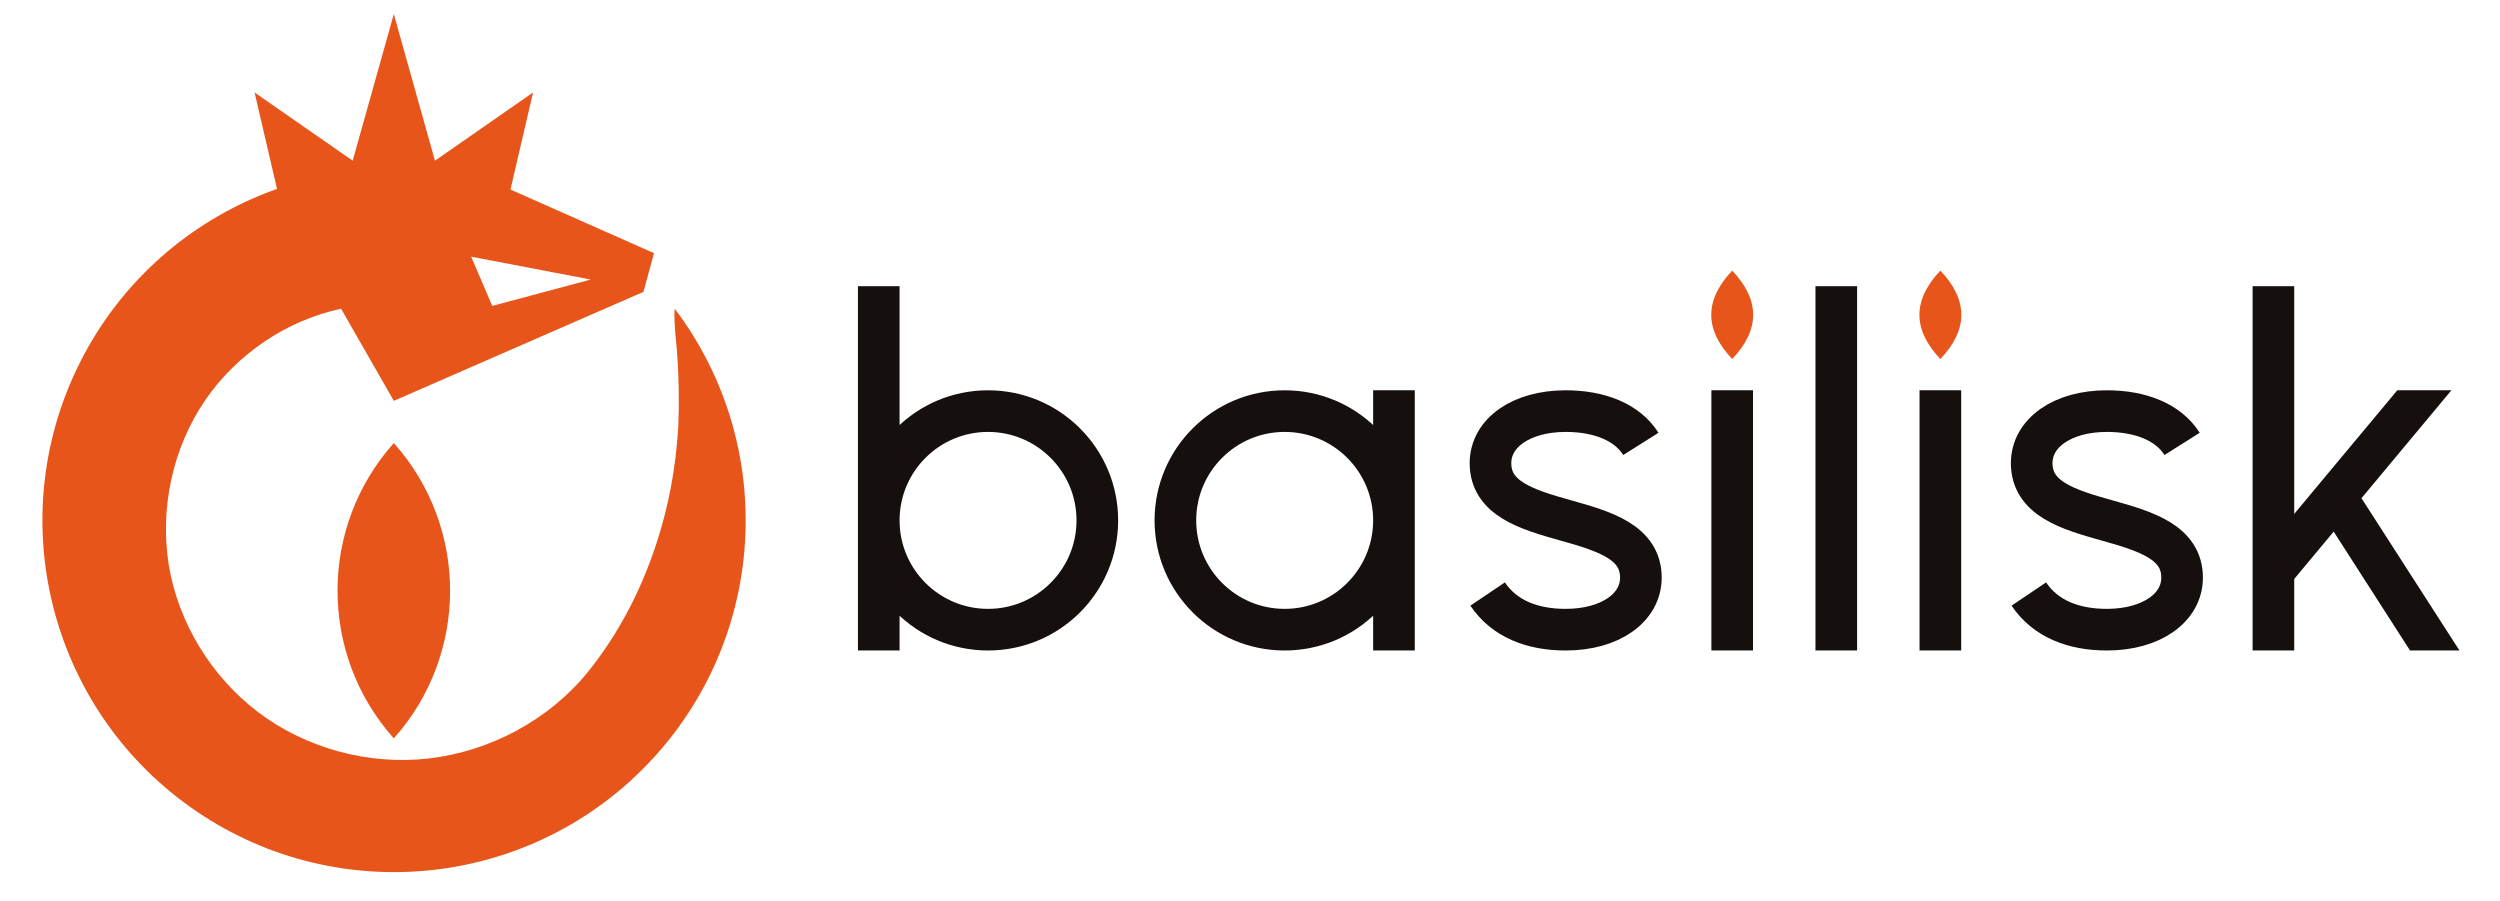
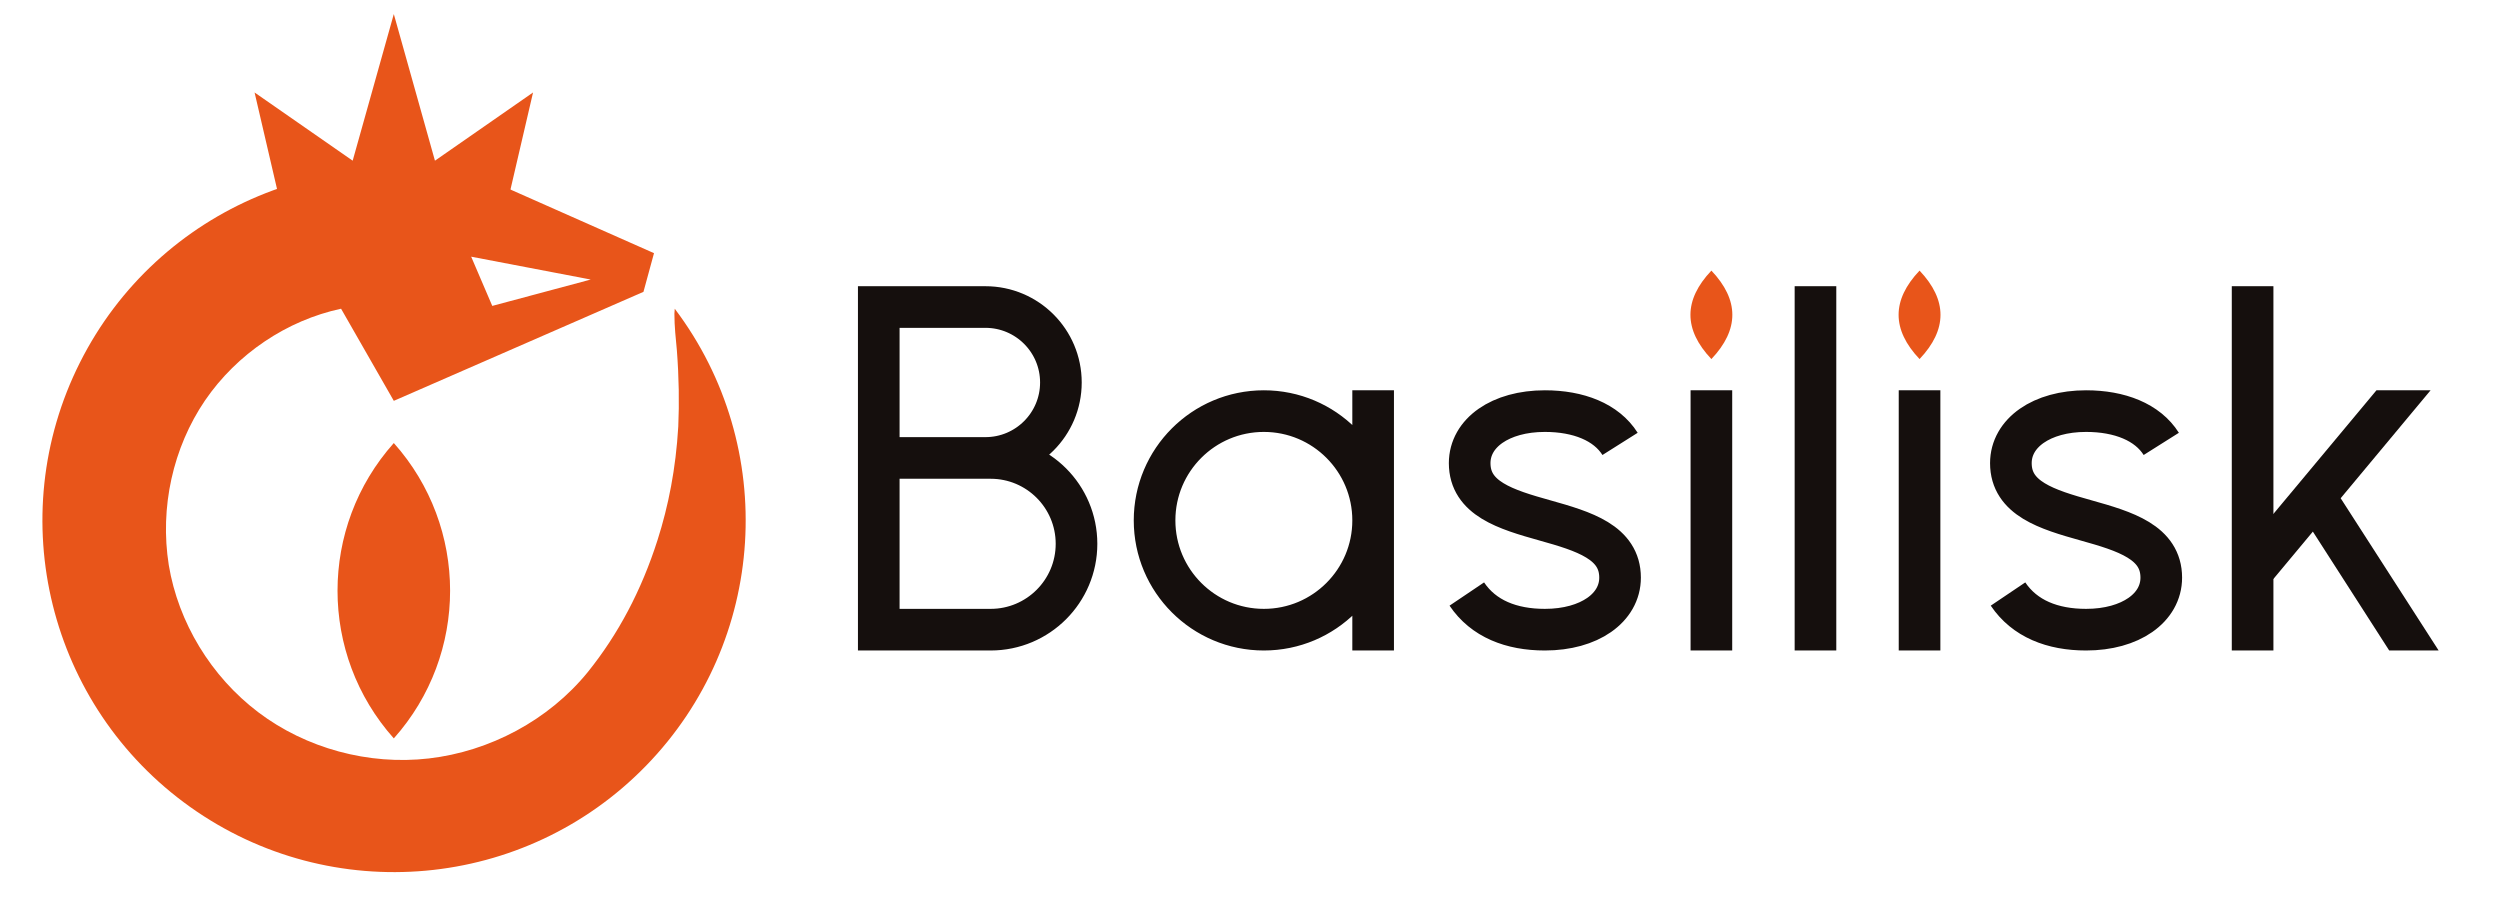
- <svg xmlns="http://www.w3.org/2000/svg" viewBox="0 0 711 256" role="img" aria-label="basilisk">
+ <svg xmlns="http://www.w3.org/2000/svg" viewBox="0 0 711 256" role="img" aria-label="Basilisk">
  <g fill="#E8551A" transform="translate(-16 0)">
    <path fill-rule="evenodd" d="M158.9 52.9 A100 100 0 1 0 207.9 87.8 L207.8 89.2 C207.8 93 208.2 96.3 208.5 99.6 C209.1 107.4 209.2 114.6 208.9 121.3 C208.2 133.3 206.1 143.9 203 153.6 C198.4 168 191.8 180.4 183.2 191.1 C172 204.9 155.2 213.7 138 215.7 C120.8 217.7 103 212.8 89.5 202.6 C76 192.4 66.7 177 64 160.7 C61.4 144.3 65.2 127.3 74.3 113.9 C83.4 100.6 97.6 91.1 113 87.8 L128 114 L199 83 L202 72 Z M150 73 L184 79.5 L156 87 Z" />
    <path d="M95.1 55.1 L88.4 26.3 L116.3 45.7 L128 4 L139.7 45.7 L167.6 26.3 L160.9 55.1 Z" />
    <path d="M128 126 A63.1 63.1 0 0 1 128 210 A63.1 63.1 0 0 1 128 126 Z" />
  </g>
  <g transform="translate(244 81.4) scale(0.74)">
-     <path fill="none" stroke="#150F0D" stroke-width="16" d="M8 0 V140 M8 90 a42 42 0 1 0 84 0 a42 42 0 1 0 -84 0 M206 40 V140 M122 90 a42 42 0 1 0 84 0 a42 42 0 1 0 -84 0 M300.9 60.6 C295.6 52.2 284.9 48 272 48 C254.9 48 243.1 56.4 243.1 68 C243.1 81.6 257 85.8 272 90 C287 94.2 300.9 98.4 300.9 112 C300.9 123.6 289.1 132 272 132 C259.1 132 248.4 127.8 242 118.3 M336 40 V140 M376 0 V140 M416 40 V140 M508.9 60.6 C503.6 52.2 492.9 48 480 48 C462.9 48 451.1 56.4 451.1 68 C451.1 81.6 465 85.8 480 90 C495 94.2 508.9 98.4 508.9 112 C508.9 123.6 497.1 132 480 132 C467.1 132 456.4 127.8 450 118.3 M544 0 V140" />
-     <path fill="#150F0D" d="M548 87.5 H552 L591.6 40 H612.4 L552 112.5 H548 Z M576.7 79.7 L615.5 140 H596.5 L563.3 88.3 Z" />
-     <path fill="#E8551A" d="M336 -6 Q352.1 11 336 28 Q319.9 11 336 -6 Z M416 -6 Q432.1 11 416 28 Q399.9 11 416 -6 Z" />
+     <path fill="none" stroke="#150F0D" stroke-width="16" d="M8 0 V140 M8 8 H49 A29 29 0 0 1 49 66 H8 M8 66 H51 A33 33 0 0 1 51 132 H8 M198 40 V140 M114 90 a42 42 0 1 0 84 0 a42 42 0 1 0 -84 0 M292.9 60.6 C287.6 52.2 276.9 48 264 48 C246.9 48 235.1 56.4 235.1 68 C235.1 81.6 249 85.8 264 90 C279 94.2 292.9 98.4 292.9 112 C292.9 123.6 281.1 132 264 132 C251.1 132 240.4 127.8 234 118.3 M328 40 V140 M368 0 V140 M408 40 V140 M500.9 60.6 C495.6 52.2 484.9 48 472 48 C454.9 48 443.1 56.4 443.1 68 C443.1 81.6 457 85.8 472 90 C487 94.2 500.9 98.4 500.9 112 C500.9 123.6 489.1 132 472 132 C459.1 132 448.4 127.8 442 118.3 M536 0 V140" />
+     <path fill="#150F0D" d="M540 87.5 H544 L583.6 40 H604.4 L544 112.5 H540 Z M568.7 79.7 L607.5 140 H588.5 L555.3 88.3 Z" />
+     <path fill="#E8551A" d="M328 -6 Q344.1 11 328 28 Q311.9 11 328 -6 Z M408 -6 Q424.1 11 408 28 Q391.9 11 408 -6 Z" />
  </g>
</svg>
